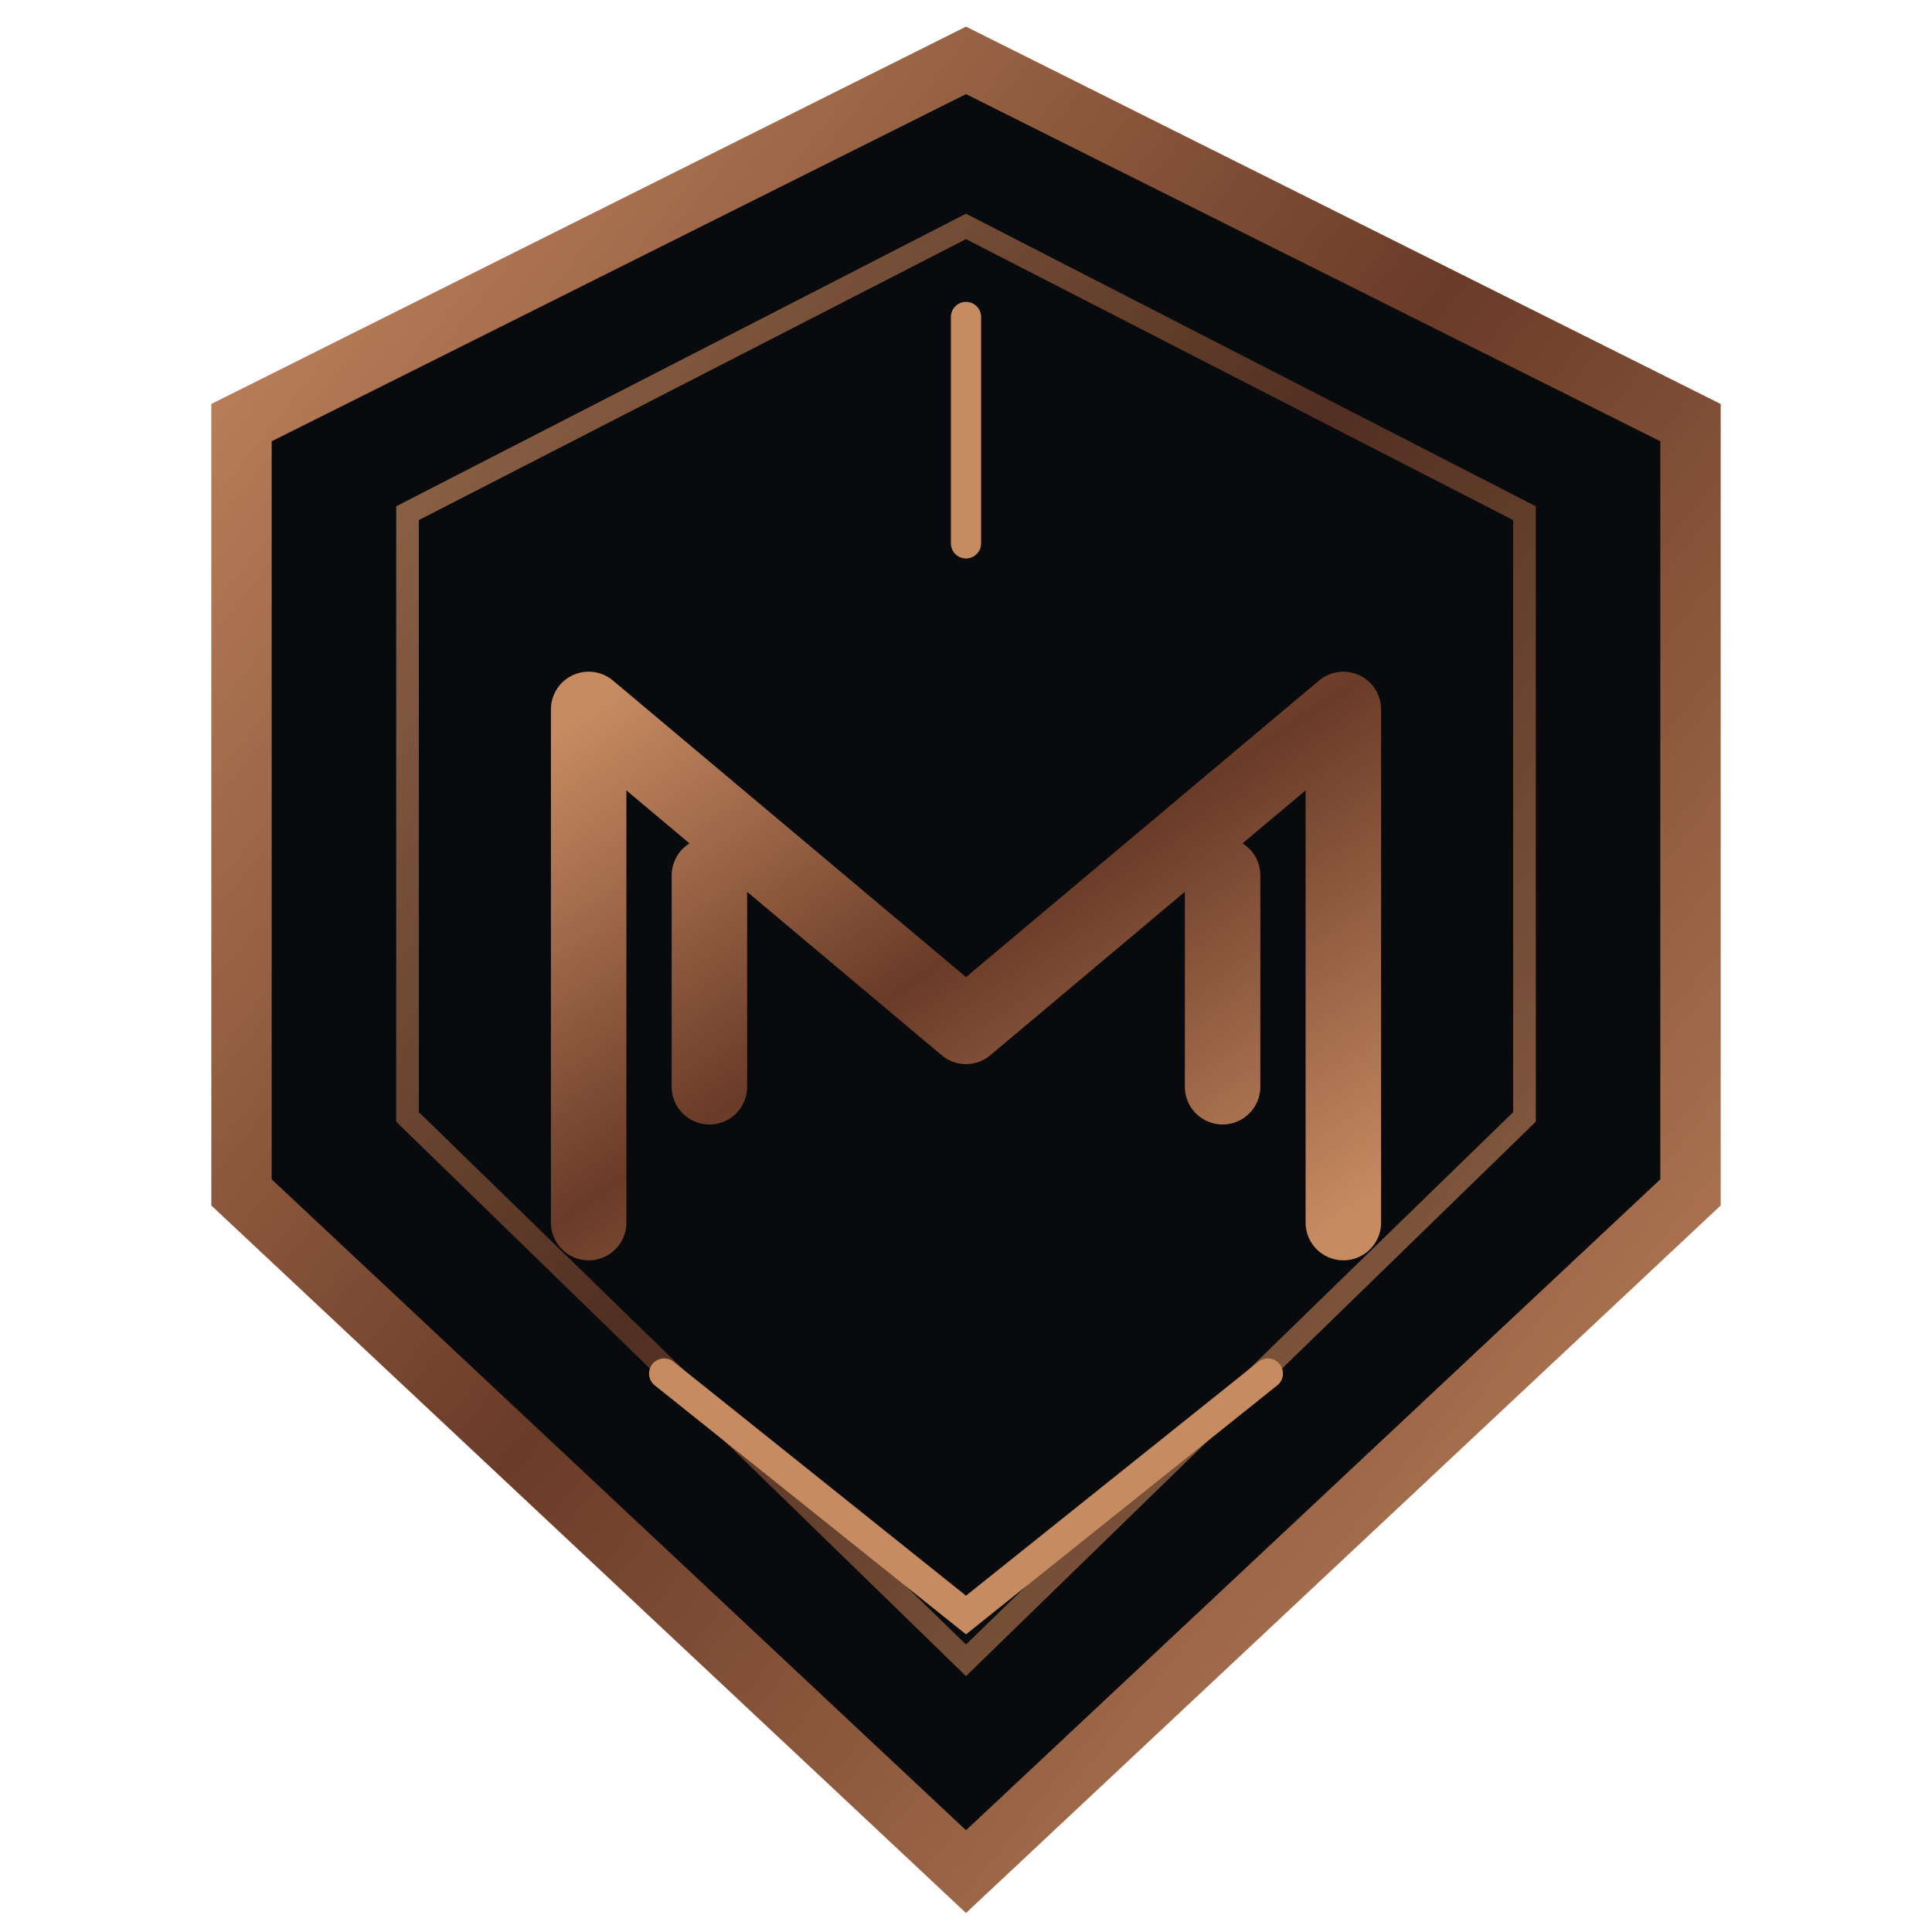
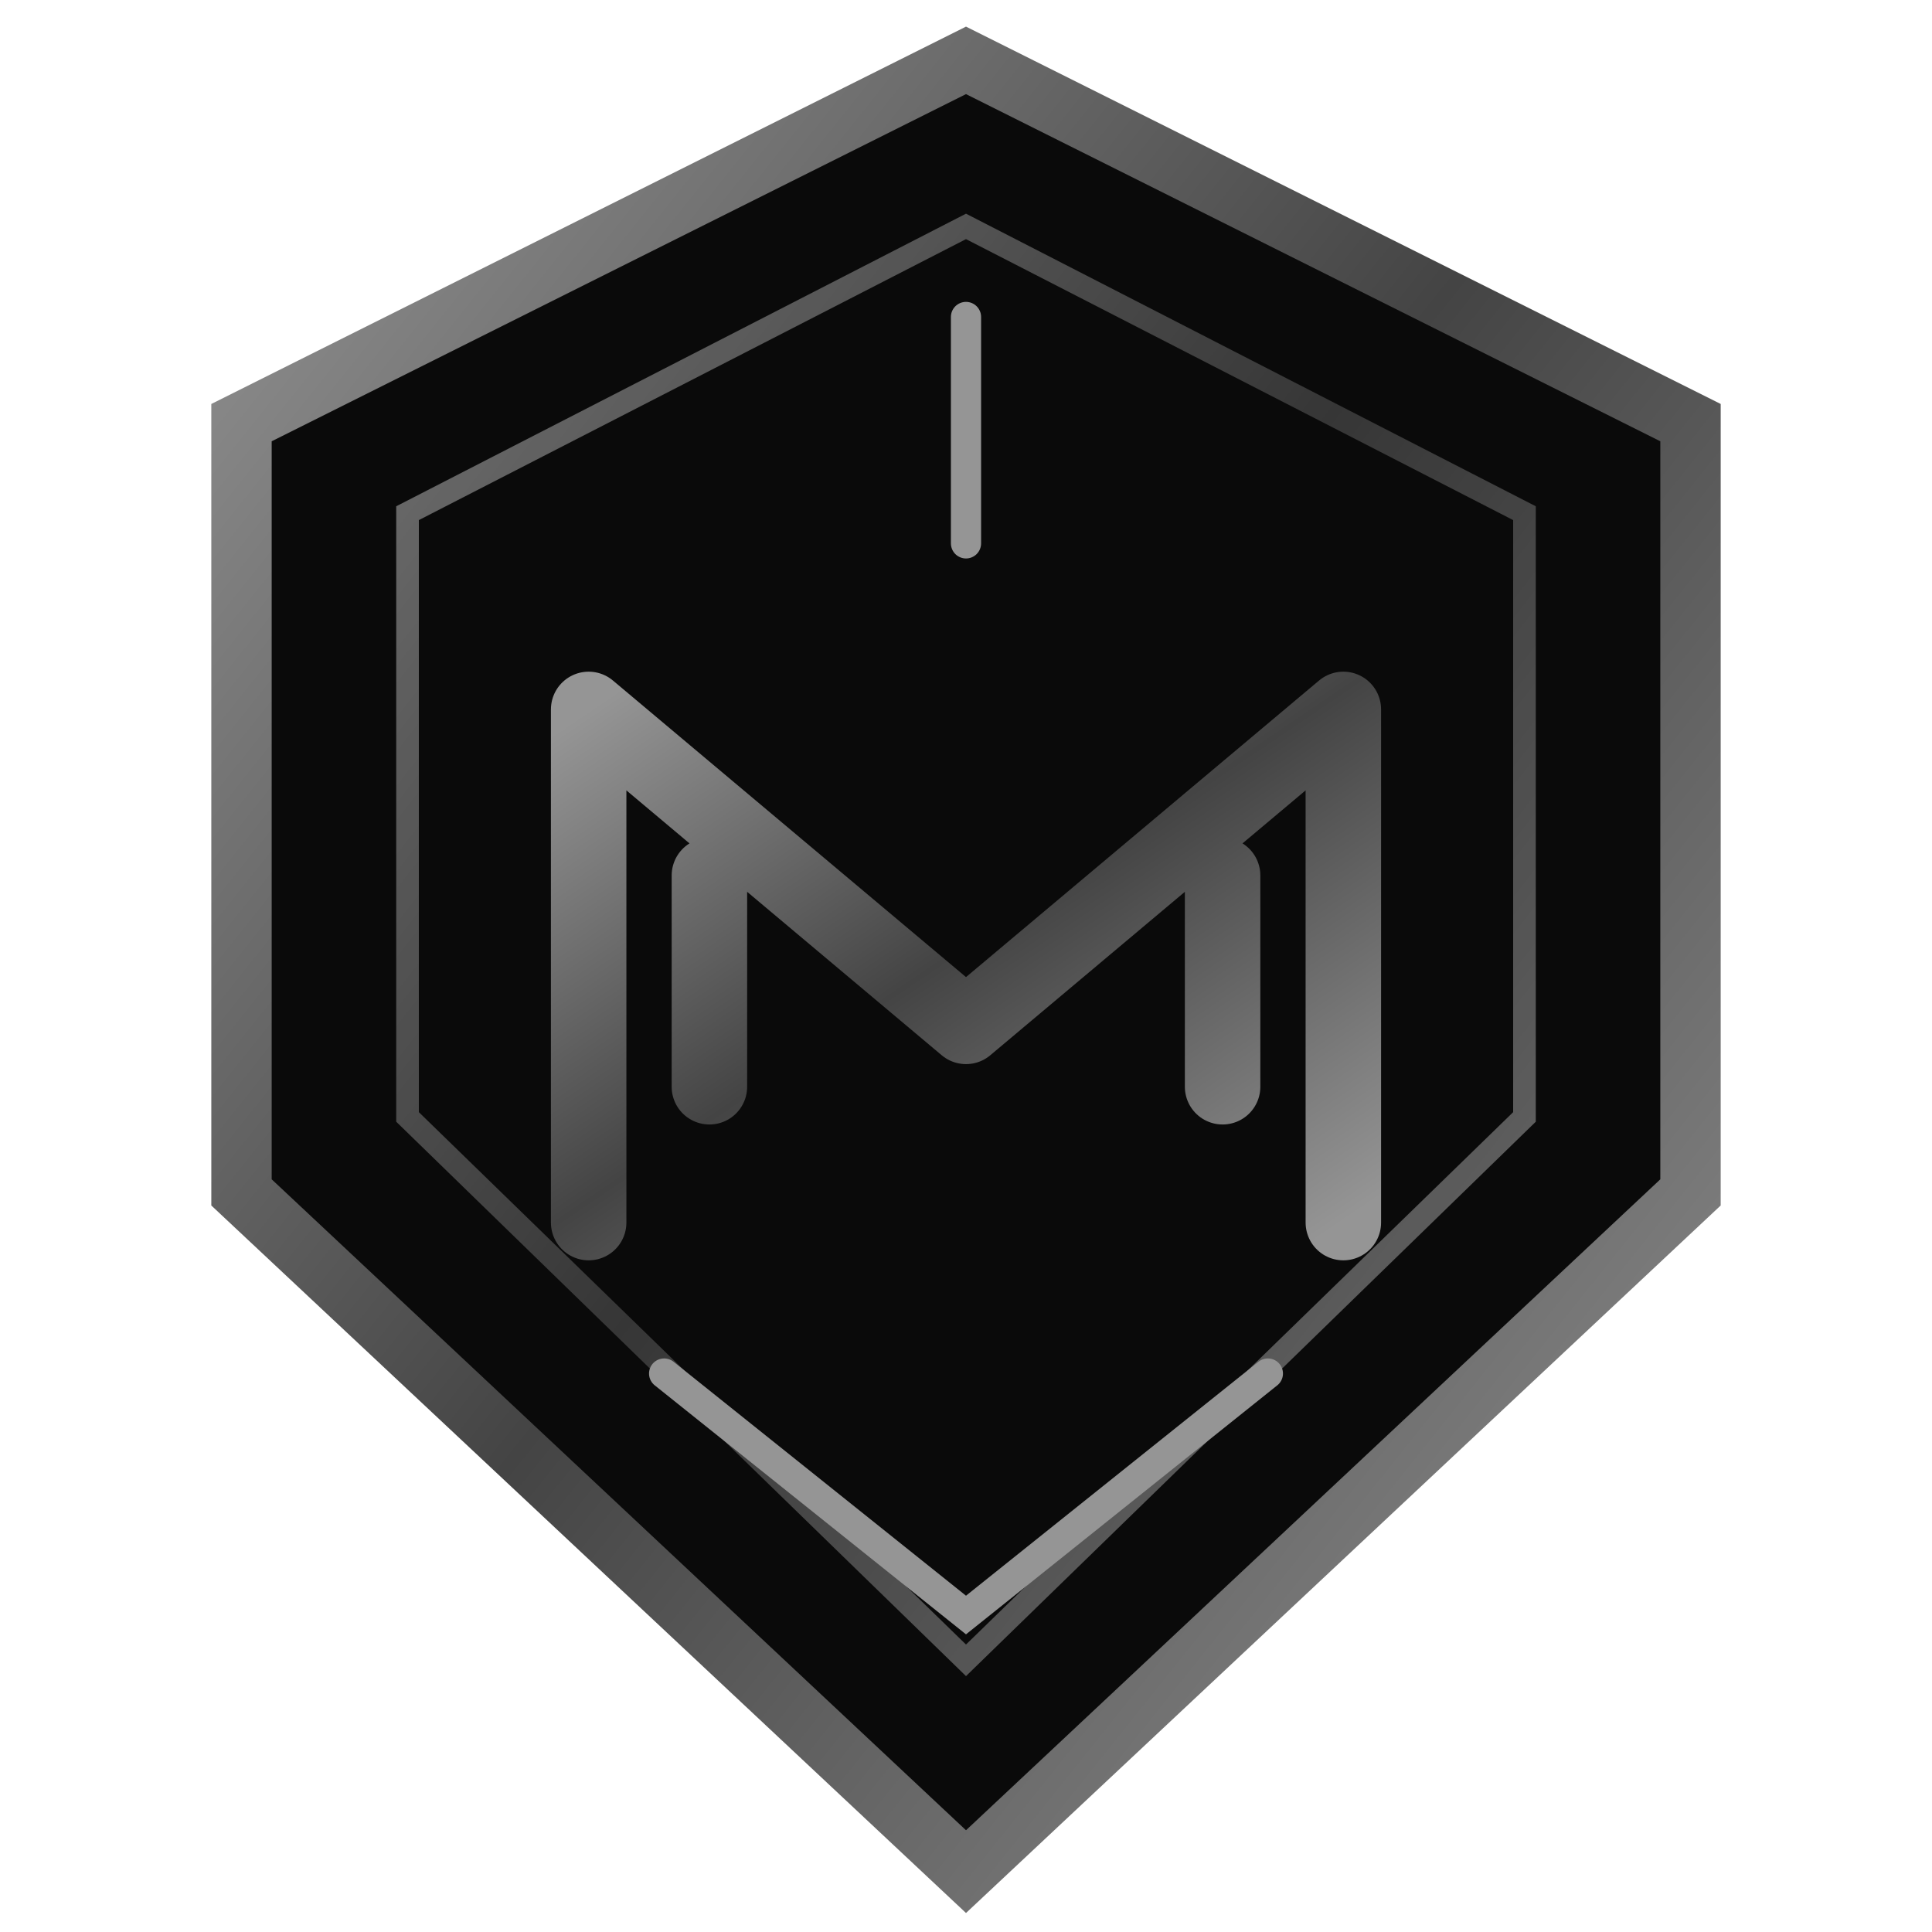
<svg xmlns="http://www.w3.org/2000/svg" viewBox="0 0 128 128">
  <defs>
    <linearGradient id="metal" x1="0" y1="0" x2="1" y2="1">
-       <stop offset="0" stop-color="#C78B62" />
-       <stop offset=".48" stop-color="#6A3B28" />
-       <stop offset="1" stop-color="#C78B62" />
+       <stop offset="0" stop-color="#959595" />
+       <stop offset=".48" stop-color="#444444" />
+       <stop offset="1" stop-color="#959595" />
    </linearGradient>
  </defs>
-   <path d="M64 4 112 28v51L64 124 16 79V28Z" fill="#080A0D" stroke="url(#metal)" stroke-width="4" />
+   <path d="M64 4 112 28v51L64 124 16 79V28Z" fill="#0A0A0A" stroke="url(#metal)" stroke-width="4" />
  <path d="M64 15 101 34v40L64 110 27 74V34Z" fill="none" stroke="url(#metal)" stroke-width="1.5" opacity=".75" />
  <path d="M39 81V47l25 21 25-21v34M47 58v14m34-14v14" fill="none" stroke="url(#metal)" stroke-width="5" stroke-linecap="round" stroke-linejoin="round" />
-   <path d="M64 21v15M44 91l20 16 20-16" fill="none" stroke="#C78B62" stroke-width="2" stroke-linecap="round" />
+   <path d="M64 21v15M44 91l20 16 20-16" fill="none" stroke="#959595" stroke-width="2" stroke-linecap="round" />
</svg>
